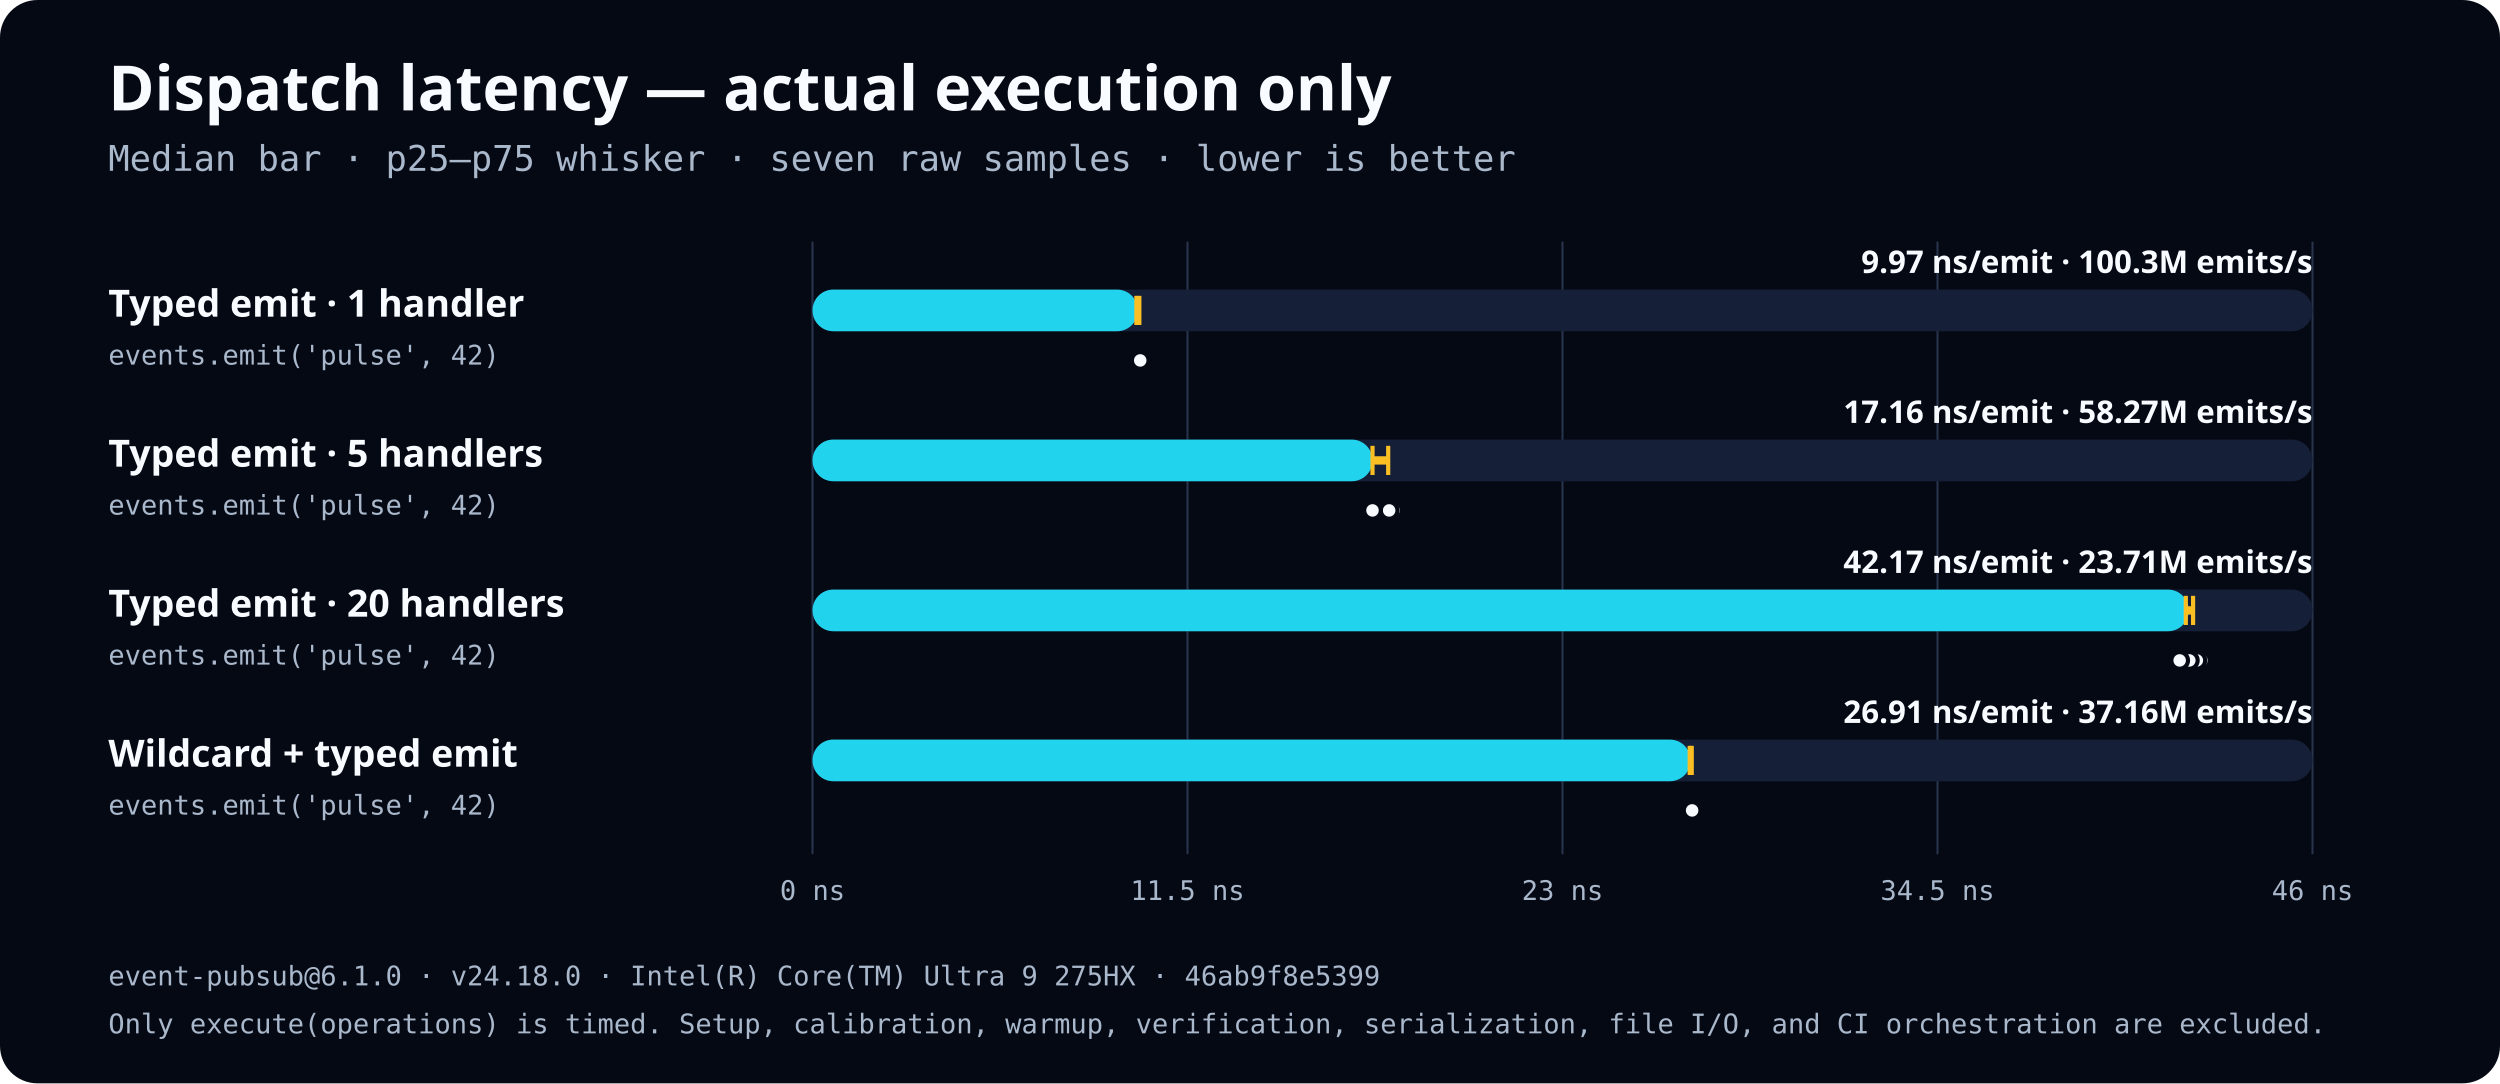
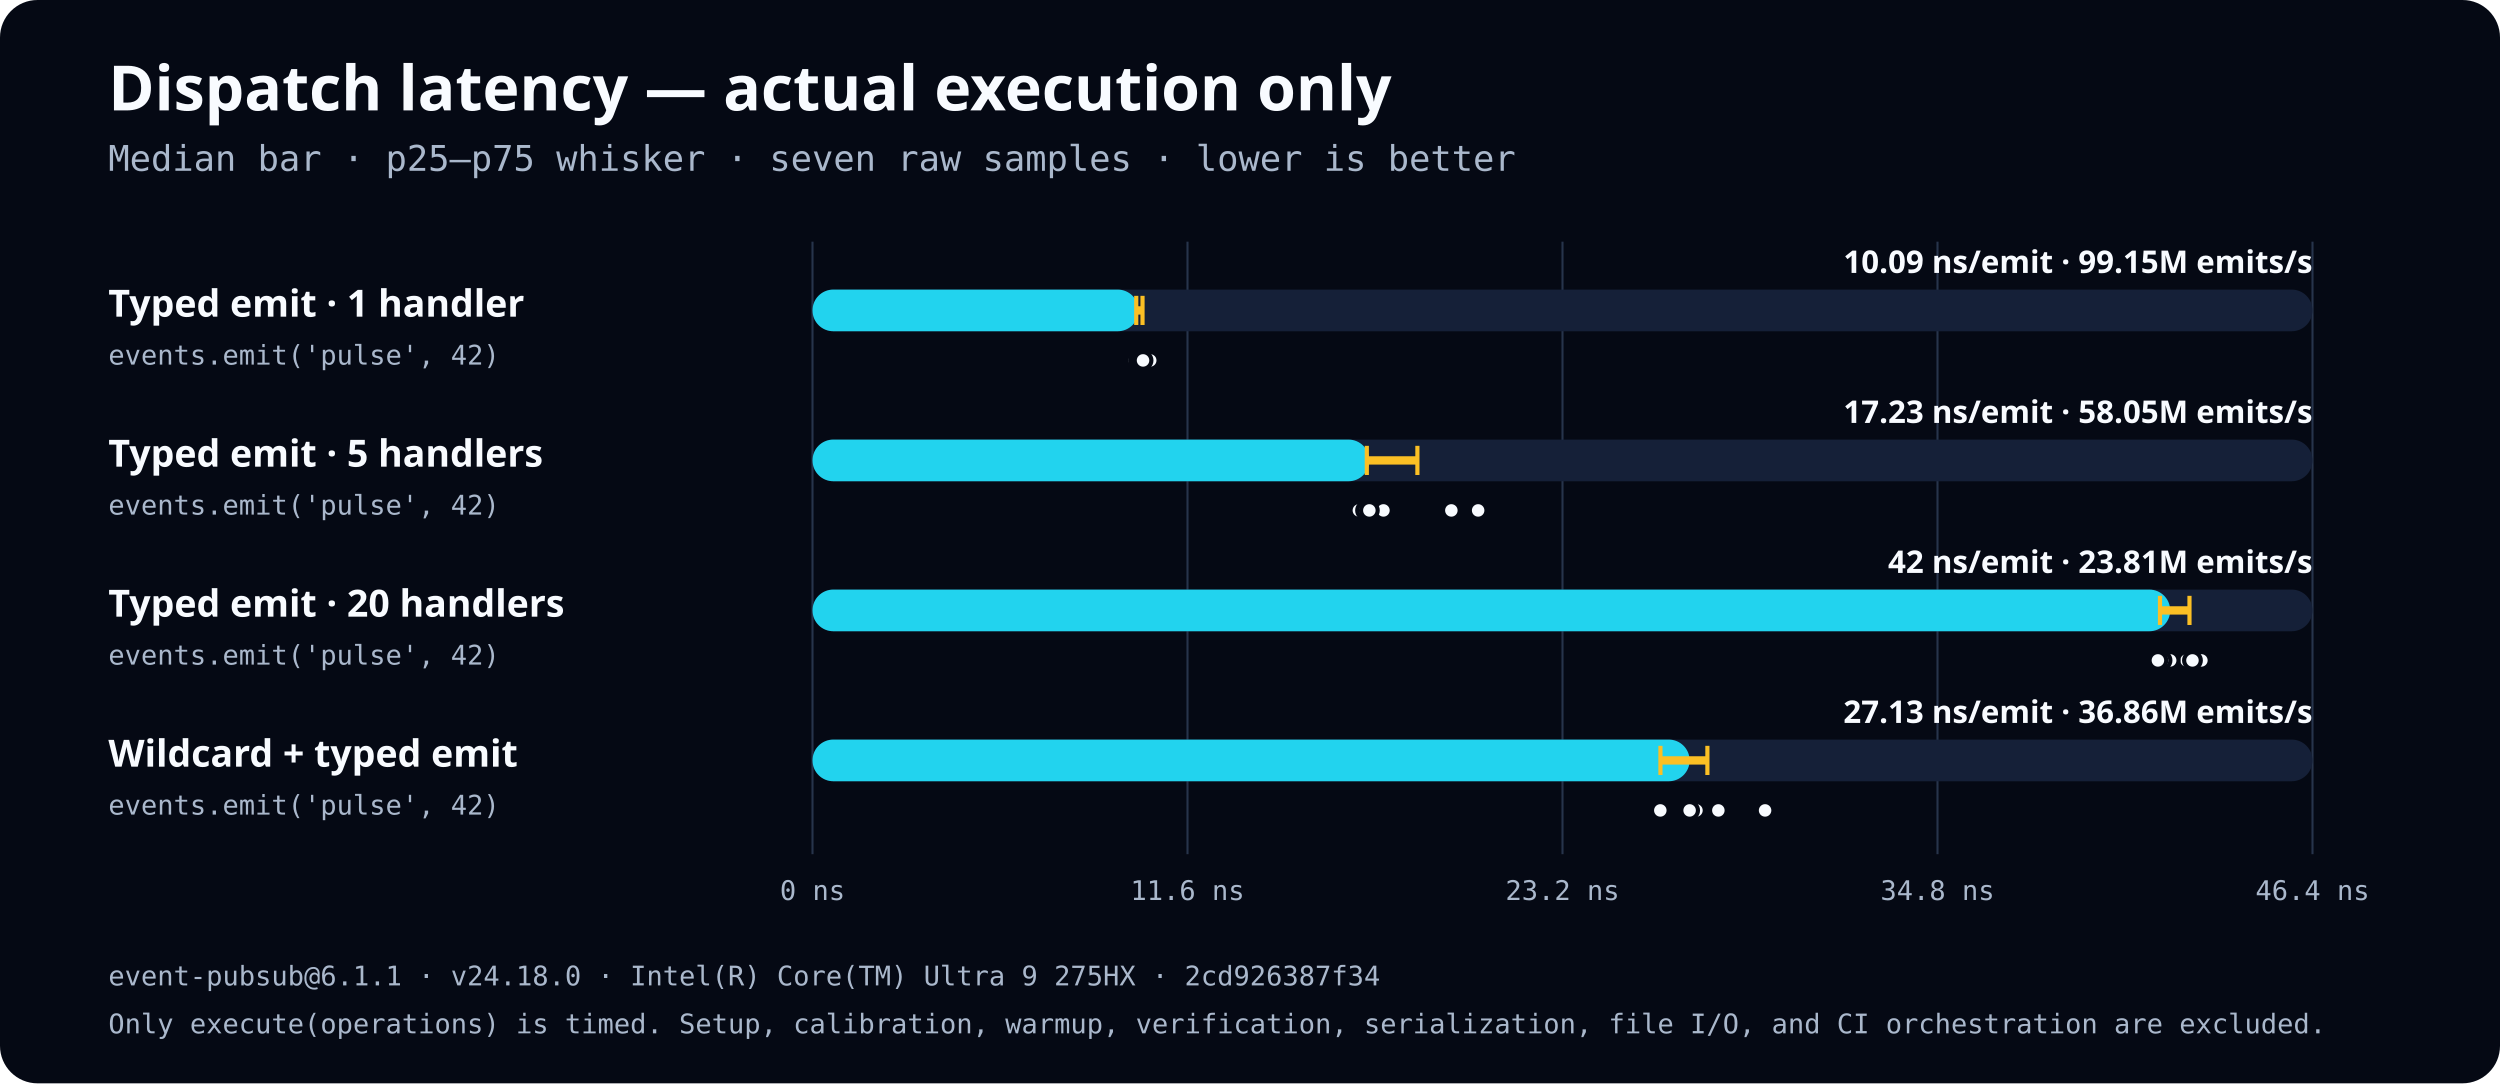
<svg xmlns="http://www.w3.org/2000/svg" width="1200" height="520" viewBox="0 0 1200 520" role="img" aria-labelledby="title description">
  <style>
    .background { fill: #050914; }
    .title, .label, .value { fill: #f8fbff; font-family: ui-sans-serif, system-ui, sans-serif; }
    .title { font-size: 30px; font-weight: 700; }
    .subtitle, .work, .tick, .provenance { fill: #aab8cc; font-family: ui-monospace, SFMono-Regular, Consolas, monospace; }
    .subtitle { font-size: 17px; }
    .label { font-size: 18px; font-weight: 650; }
    .work { font-size: 13px; }
    .value { font-size: 15px; font-weight: 650; }
    .tick, .provenance { font-size: 13px; }
    .grid { stroke: #27344b; stroke-width: 1; }
    .track { fill: #152038; }
    .bar { fill: #22d3ee; }
    .interval, .whisker { stroke: #fbbf24; stroke-width: 4; }
    .whisker { stroke-width: 2; }
    .sample { fill: #f8fbff; stroke: #050914; stroke-width: 2; }
</style>
  <rect class="background" width="1200" height="520" rx="18" />
  <text class="title" x="52" y="53">Dispatch latency — actual execution only</text>
  <text class="subtitle" x="52" y="82">Median bar · p25–p75 whisker · seven raw samples · lower is better</text>
  <line class="grid" x1="390" x2="390" y1="116" y2="410" />
  <text class="tick" x="390" y="432" text-anchor="middle">0 ns</text>
  <line class="grid" x1="570" x2="570" y1="116" y2="410" />
-   <text class="tick" x="570" y="432" text-anchor="middle">11.5 ns</text>
+   <text class="tick" x="570" y="432" text-anchor="middle">11.6 ns</text>
  <line class="grid" x1="750" x2="750" y1="116" y2="410" />
-   <text class="tick" x="750" y="432" text-anchor="middle">23 ns</text>
+   <text class="tick" x="750" y="432" text-anchor="middle">23.2 ns</text>
  <line class="grid" x1="930" x2="930" y1="116" y2="410" />
-   <text class="tick" x="930" y="432" text-anchor="middle">34.5 ns</text>
+   <text class="tick" x="930" y="432" text-anchor="middle">34.8 ns</text>
  <line class="grid" x1="1110" x2="1110" y1="116" y2="410" />
-   <text class="tick" x="1110" y="432" text-anchor="middle">46 ns</text>
+   <text class="tick" x="1110" y="432" text-anchor="middle">46.4 ns</text>
  <text class="label" x="52" y="152">Typed emit · 1 handler</text>
  <text class="work" x="52" y="175">events.emit('pulse', 42)</text>
  <rect class="track" x="390" y="139" width="720" height="20" rx="10" />
-   <rect class="bar" x="390" y="139" width="156.18" height="20" rx="10" />
-   <line class="interval" x1="545.47" x2="546.88" y1="149" y2="149" />
-   <line class="whisker" x1="545.47" x2="545.47" y1="142" y2="156" />
-   <line class="whisker" x1="546.88" x2="546.88" y1="142" y2="156" />
-   <circle class="sample" cx="545.89" cy="173" r="4" />
-   <circle class="sample" cx="544.68" cy="173" r="4" />
-   <circle class="sample" cx="545.04" cy="173" r="4" />
-   <circle class="sample" cx="546.18" cy="173" r="4" />
-   <circle class="sample" cx="547.68" cy="173" r="4" />
-   <circle class="sample" cx="546.46" cy="173" r="4" />
-   <circle class="sample" cx="547.31" cy="173" r="4" />
-   <text class="value" x="1110" y="131" text-anchor="end">9.97 ns/emit · 100.3M emits/s</text>
+   <rect class="bar" x="390" y="139" width="156.51" height="20" rx="10" />
+   <line class="interval" x1="545.4" x2="548.41" y1="149" y2="149" />
+   <line class="whisker" x1="545.4" x2="545.4" y1="142" y2="156" />
+   <line class="whisker" x1="548.41" x2="548.41" y1="142" y2="156" />
+   <circle class="sample" cx="543.96" cy="173" r="4" />
+   <circle class="sample" cx="546.08" cy="173" r="4" />
+   <circle class="sample" cx="544.71" cy="173" r="4" />
+   <circle class="sample" cx="546.51" cy="173" r="4" />
+   <circle class="sample" cx="552.11" cy="173" r="4" />
+   <circle class="sample" cx="548.15" cy="173" r="4" />
+   <circle class="sample" cx="548.66" cy="173" r="4" />
+   <text class="value" x="1110" y="131" text-anchor="end">10.09 ns/emit · 99.15M emits/s</text>
  <text class="label" x="52" y="224">Typed emit · 5 handlers</text>
  <text class="work" x="52" y="247">events.emit('pulse', 42)</text>
  <rect class="track" x="390" y="211" width="720" height="20" rx="10" />
-   <rect class="bar" x="390" y="211" width="268.84" height="20" rx="10" />
-   <line class="interval" x1="658.81" x2="666.33" y1="221" y2="221" />
-   <line class="whisker" x1="658.81" x2="658.81" y1="214" y2="228" />
-   <line class="whisker" x1="666.33" x2="666.33" y1="214" y2="228" />
-   <circle class="sample" cx="665.87" cy="245" r="4" />
-   <circle class="sample" cx="668.88" cy="245" r="4" />
-   <circle class="sample" cx="666.79" cy="245" r="4" />
-   <circle class="sample" cx="658.83" cy="245" r="4" />
-   <circle class="sample" cx="658.84" cy="245" r="4" />
-   <circle class="sample" cx="657.69" cy="245" r="4" />
-   <circle class="sample" cx="658.8" cy="245" r="4" />
-   <text class="value" x="1110" y="203" text-anchor="end">17.16 ns/emit · 58.27M emits/s</text>
+   <rect class="bar" x="390" y="211" width="267.29" height="20" rx="10" />
+   <line class="interval" x1="656.07" x2="680.35" y1="221" y2="221" />
+   <line class="whisker" x1="656.07" x2="656.07" y1="214" y2="228" />
+   <line class="whisker" x1="680.35" x2="680.35" y1="214" y2="228" />
+   <circle class="sample" cx="664.05" cy="245" r="4" />
+   <circle class="sample" cx="656.67" cy="245" r="4" />
+   <circle class="sample" cx="696.65" cy="245" r="4" />
+   <circle class="sample" cx="709.51" cy="245" r="4" />
+   <circle class="sample" cx="652.26" cy="245" r="4" />
+   <circle class="sample" cx="655.47" cy="245" r="4" />
+   <circle class="sample" cx="657.29" cy="245" r="4" />
+   <text class="value" x="1110" y="203" text-anchor="end">17.23 ns/emit · 58.05M emits/s</text>
  <text class="label" x="52" y="296">Typed emit · 20 handlers</text>
  <text class="work" x="52" y="319">events.emit('pulse', 42)</text>
  <rect class="track" x="390" y="283" width="720" height="20" rx="10" />
-   <rect class="bar" x="390" y="283" width="660.62" height="20" rx="10" />
-   <line class="interval" x1="1049.19" x2="1052.68" y1="293" y2="293" />
-   <line class="whisker" x1="1049.19" x2="1049.19" y1="286" y2="300" />
-   <line class="whisker" x1="1052.68" x2="1052.68" y1="286" y2="300" />
-   <circle class="sample" cx="1050.62" cy="317" r="4" />
-   <circle class="sample" cx="1049.36" cy="317" r="4" />
-   <circle class="sample" cx="1049.03" cy="317" r="4" />
+   <rect class="bar" x="390" y="283" width="651.69" height="20" rx="10" />
+   <line class="interval" x1="1036.79" x2="1050.95" y1="293" y2="293" />
+   <line class="whisker" x1="1036.79" x2="1036.79" y1="286" y2="300" />
+   <line class="whisker" x1="1050.95" x2="1050.95" y1="286" y2="300" />
+   <circle class="sample" cx="1034.28" cy="317" r="4" />
+   <circle class="sample" cx="1049.52" cy="317" r="4" />
+   <circle class="sample" cx="1041.69" cy="317" r="4" />
  <circle class="sample" cx="1056.67" cy="317" r="4" />
-   <circle class="sample" cx="1054.49" cy="317" r="4" />
-   <circle class="sample" cx="1050.88" cy="317" r="4" />
-   <circle class="sample" cx="1046.24" cy="317" r="4" />
-   <text class="value" x="1110" y="275" text-anchor="end">42.17 ns/emit · 23.71M emits/s</text>
+   <circle class="sample" cx="1037.78" cy="317" r="4" />
+   <circle class="sample" cx="1035.8" cy="317" r="4" />
+   <circle class="sample" cx="1052.38" cy="317" r="4" />
+   <text class="value" x="1110" y="275" text-anchor="end">42 ns/emit · 23.81M emits/s</text>
  <text class="label" x="52" y="368">Wildcard + typed emit</text>
  <text class="work" x="52" y="391">events.emit('pulse', 42)</text>
  <rect class="track" x="390" y="355" width="720" height="20" rx="10" />
-   <rect class="bar" x="390" y="355" width="421.51" height="20" rx="10" />
-   <line class="interval" x1="811.05" x2="812.03" y1="365" y2="365" />
-   <line class="whisker" x1="811.05" x2="811.05" y1="358" y2="372" />
-   <line class="whisker" x1="812.03" x2="812.03" y1="358" y2="372" />
-   <circle class="sample" cx="811.51" cy="389" r="4" />
-   <circle class="sample" cx="811.47" cy="389" r="4" />
-   <circle class="sample" cx="811.84" cy="389" r="4" />
-   <circle class="sample" cx="809.16" cy="389" r="4" />
-   <circle class="sample" cx="810.64" cy="389" r="4" />
-   <circle class="sample" cx="812.69" cy="389" r="4" />
-   <circle class="sample" cx="812.22" cy="389" r="4" />
-   <text class="value" x="1110" y="347" text-anchor="end">26.91 ns/emit · 37.16M emits/s</text>
-   <text class="provenance" x="52" y="473">event-pubsub@6.1.0 · v24.18.0 · Intel(R) Core(TM) Ultra 9 275HX · 46ab9f8e5399</text>
+   <rect class="bar" x="390" y="355" width="421.02" height="20" rx="10" />
+   <line class="interval" x1="797.01" x2="819.55" y1="365" y2="365" />
+   <line class="whisker" x1="797.01" x2="797.01" y1="358" y2="372" />
+   <line class="whisker" x1="819.55" x2="819.55" y1="358" y2="372" />
+   <circle class="sample" cx="797.06" cy="389" r="4" />
+   <circle class="sample" cx="796.53" cy="389" r="4" />
+   <circle class="sample" cx="796.95" cy="389" r="4" />
+   <circle class="sample" cx="814.3" cy="389" r="4" />
+   <circle class="sample" cx="811.02" cy="389" r="4" />
+   <circle class="sample" cx="824.81" cy="389" r="4" />
+   <circle class="sample" cx="847.24" cy="389" r="4" />
+   <text class="value" x="1110" y="347" text-anchor="end">27.13 ns/emit · 36.86M emits/s</text>
+   <text class="provenance" x="52" y="473">event-pubsub@6.1.1 · v24.18.0 · Intel(R) Core(TM) Ultra 9 275HX · 2cd926387f34</text>
  <text class="provenance" x="52" y="496">Only execute(operations) is timed. Setup, calibration, warmup, verification, serialization, file I/O, and CI orchestration are excluded.</text>
</svg>
